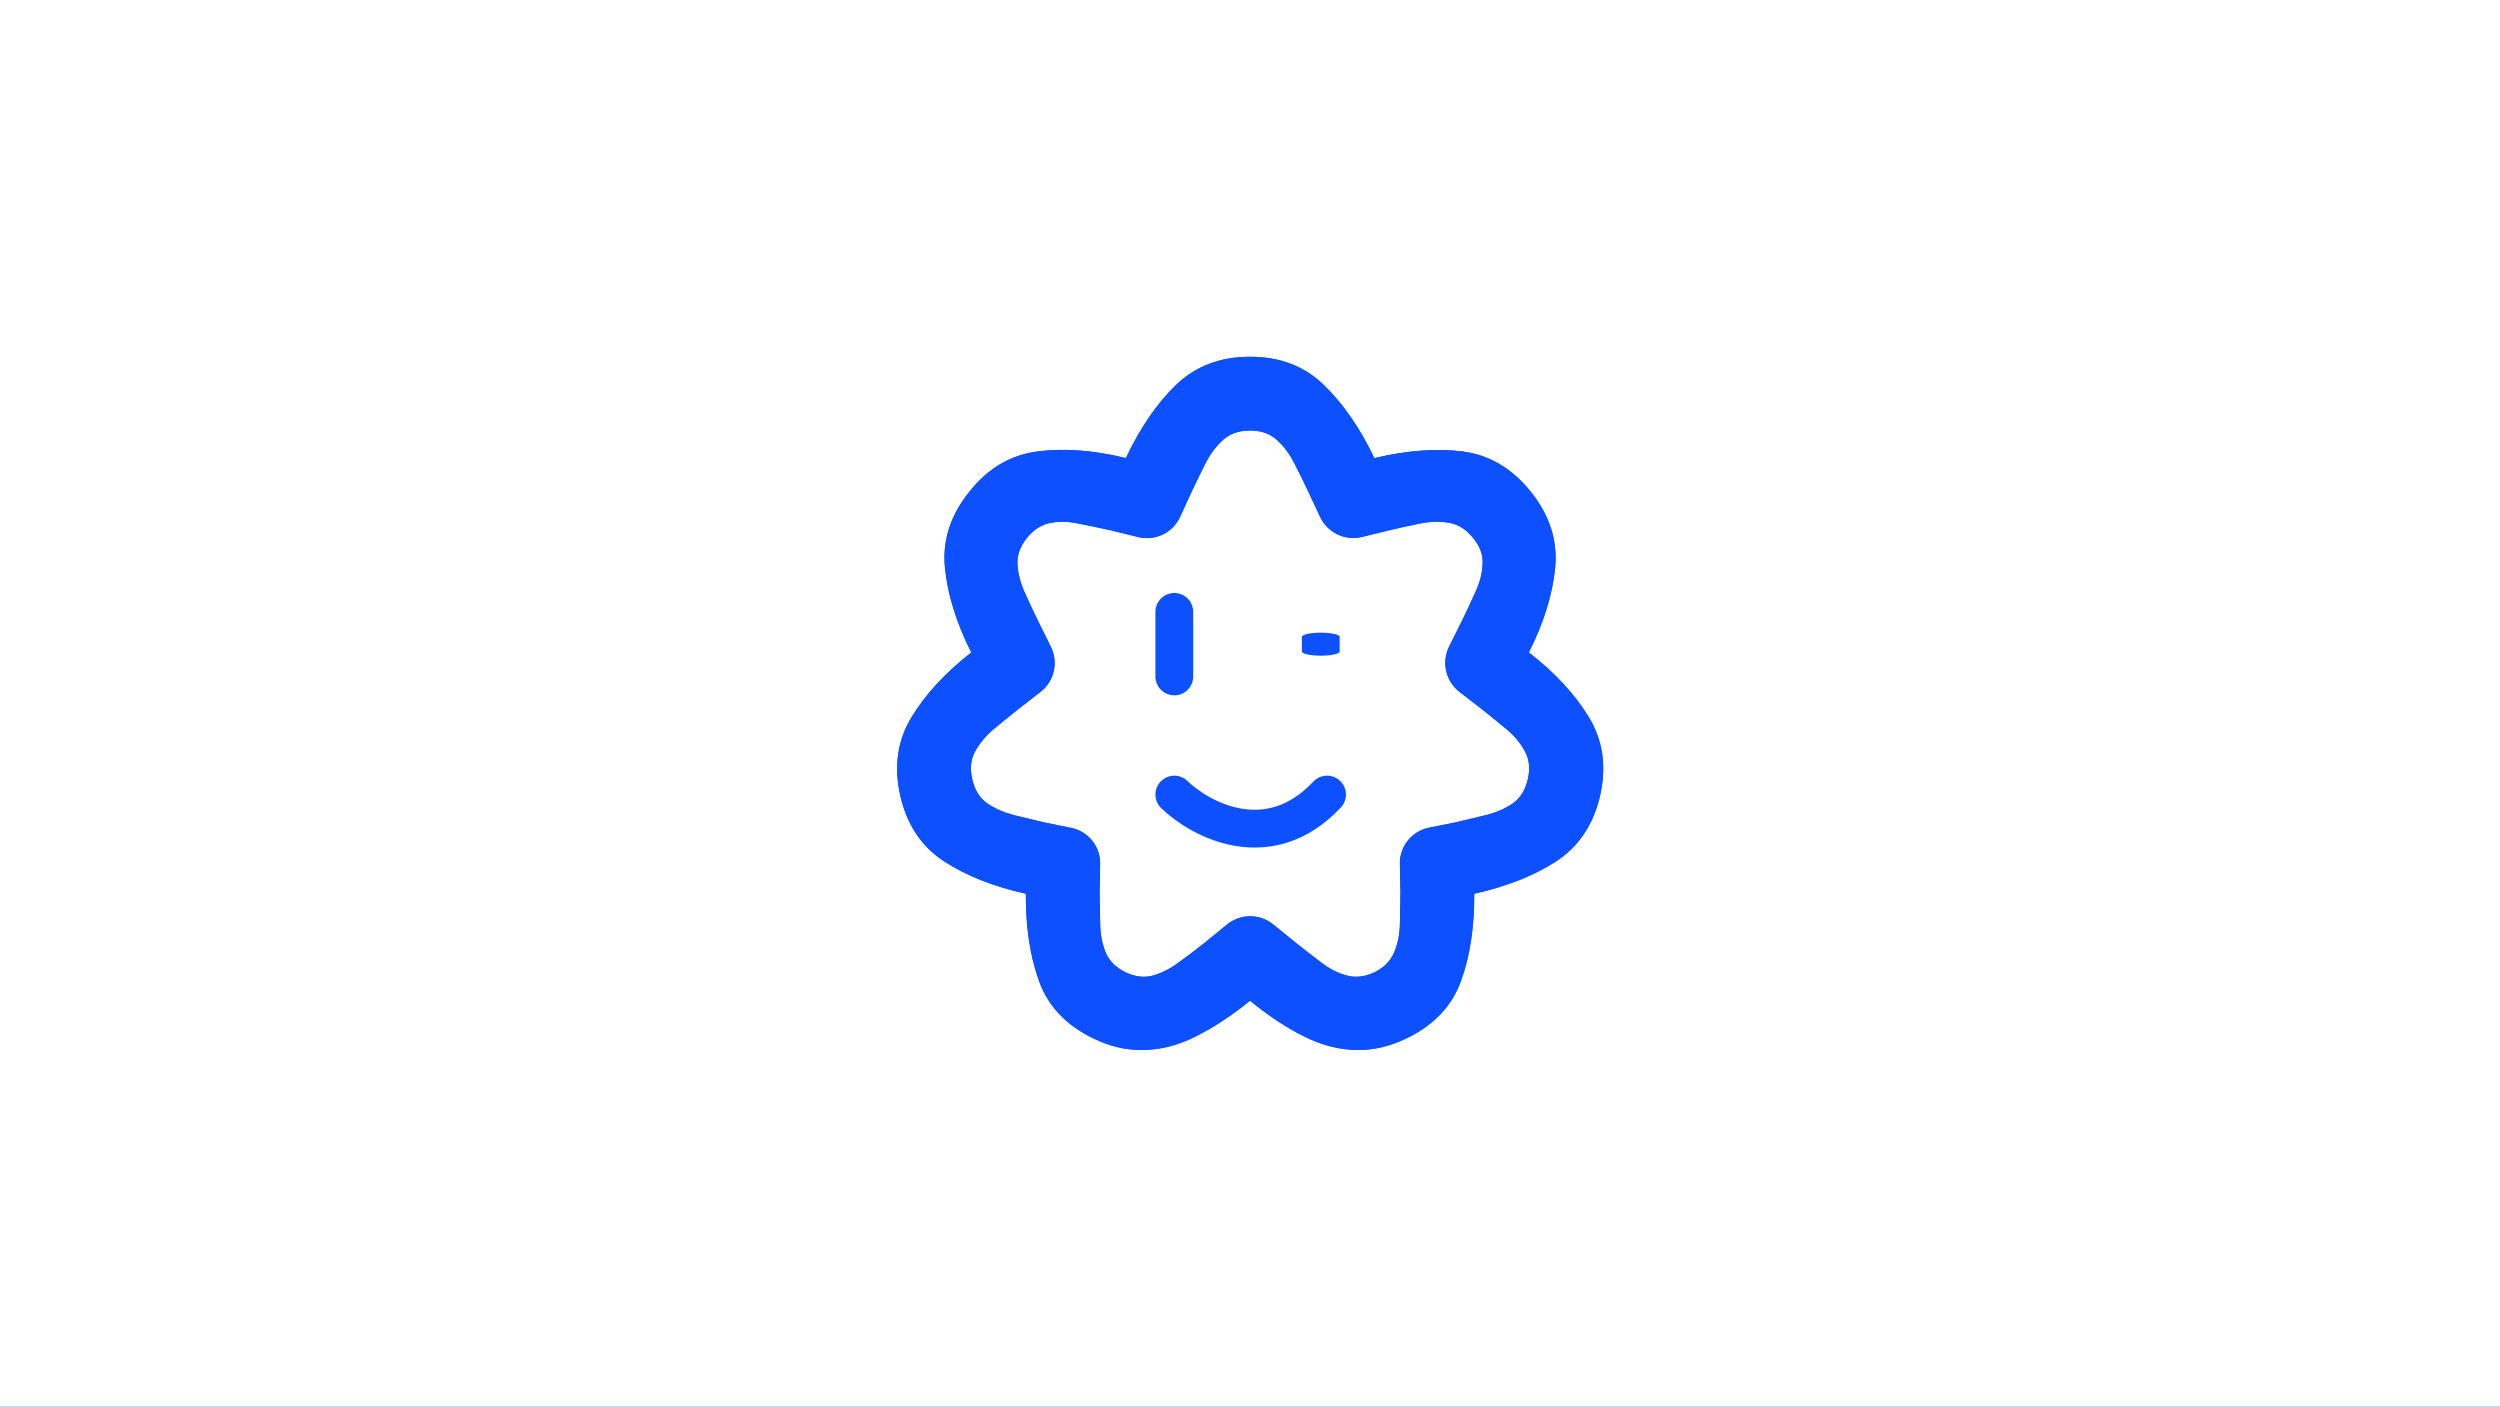
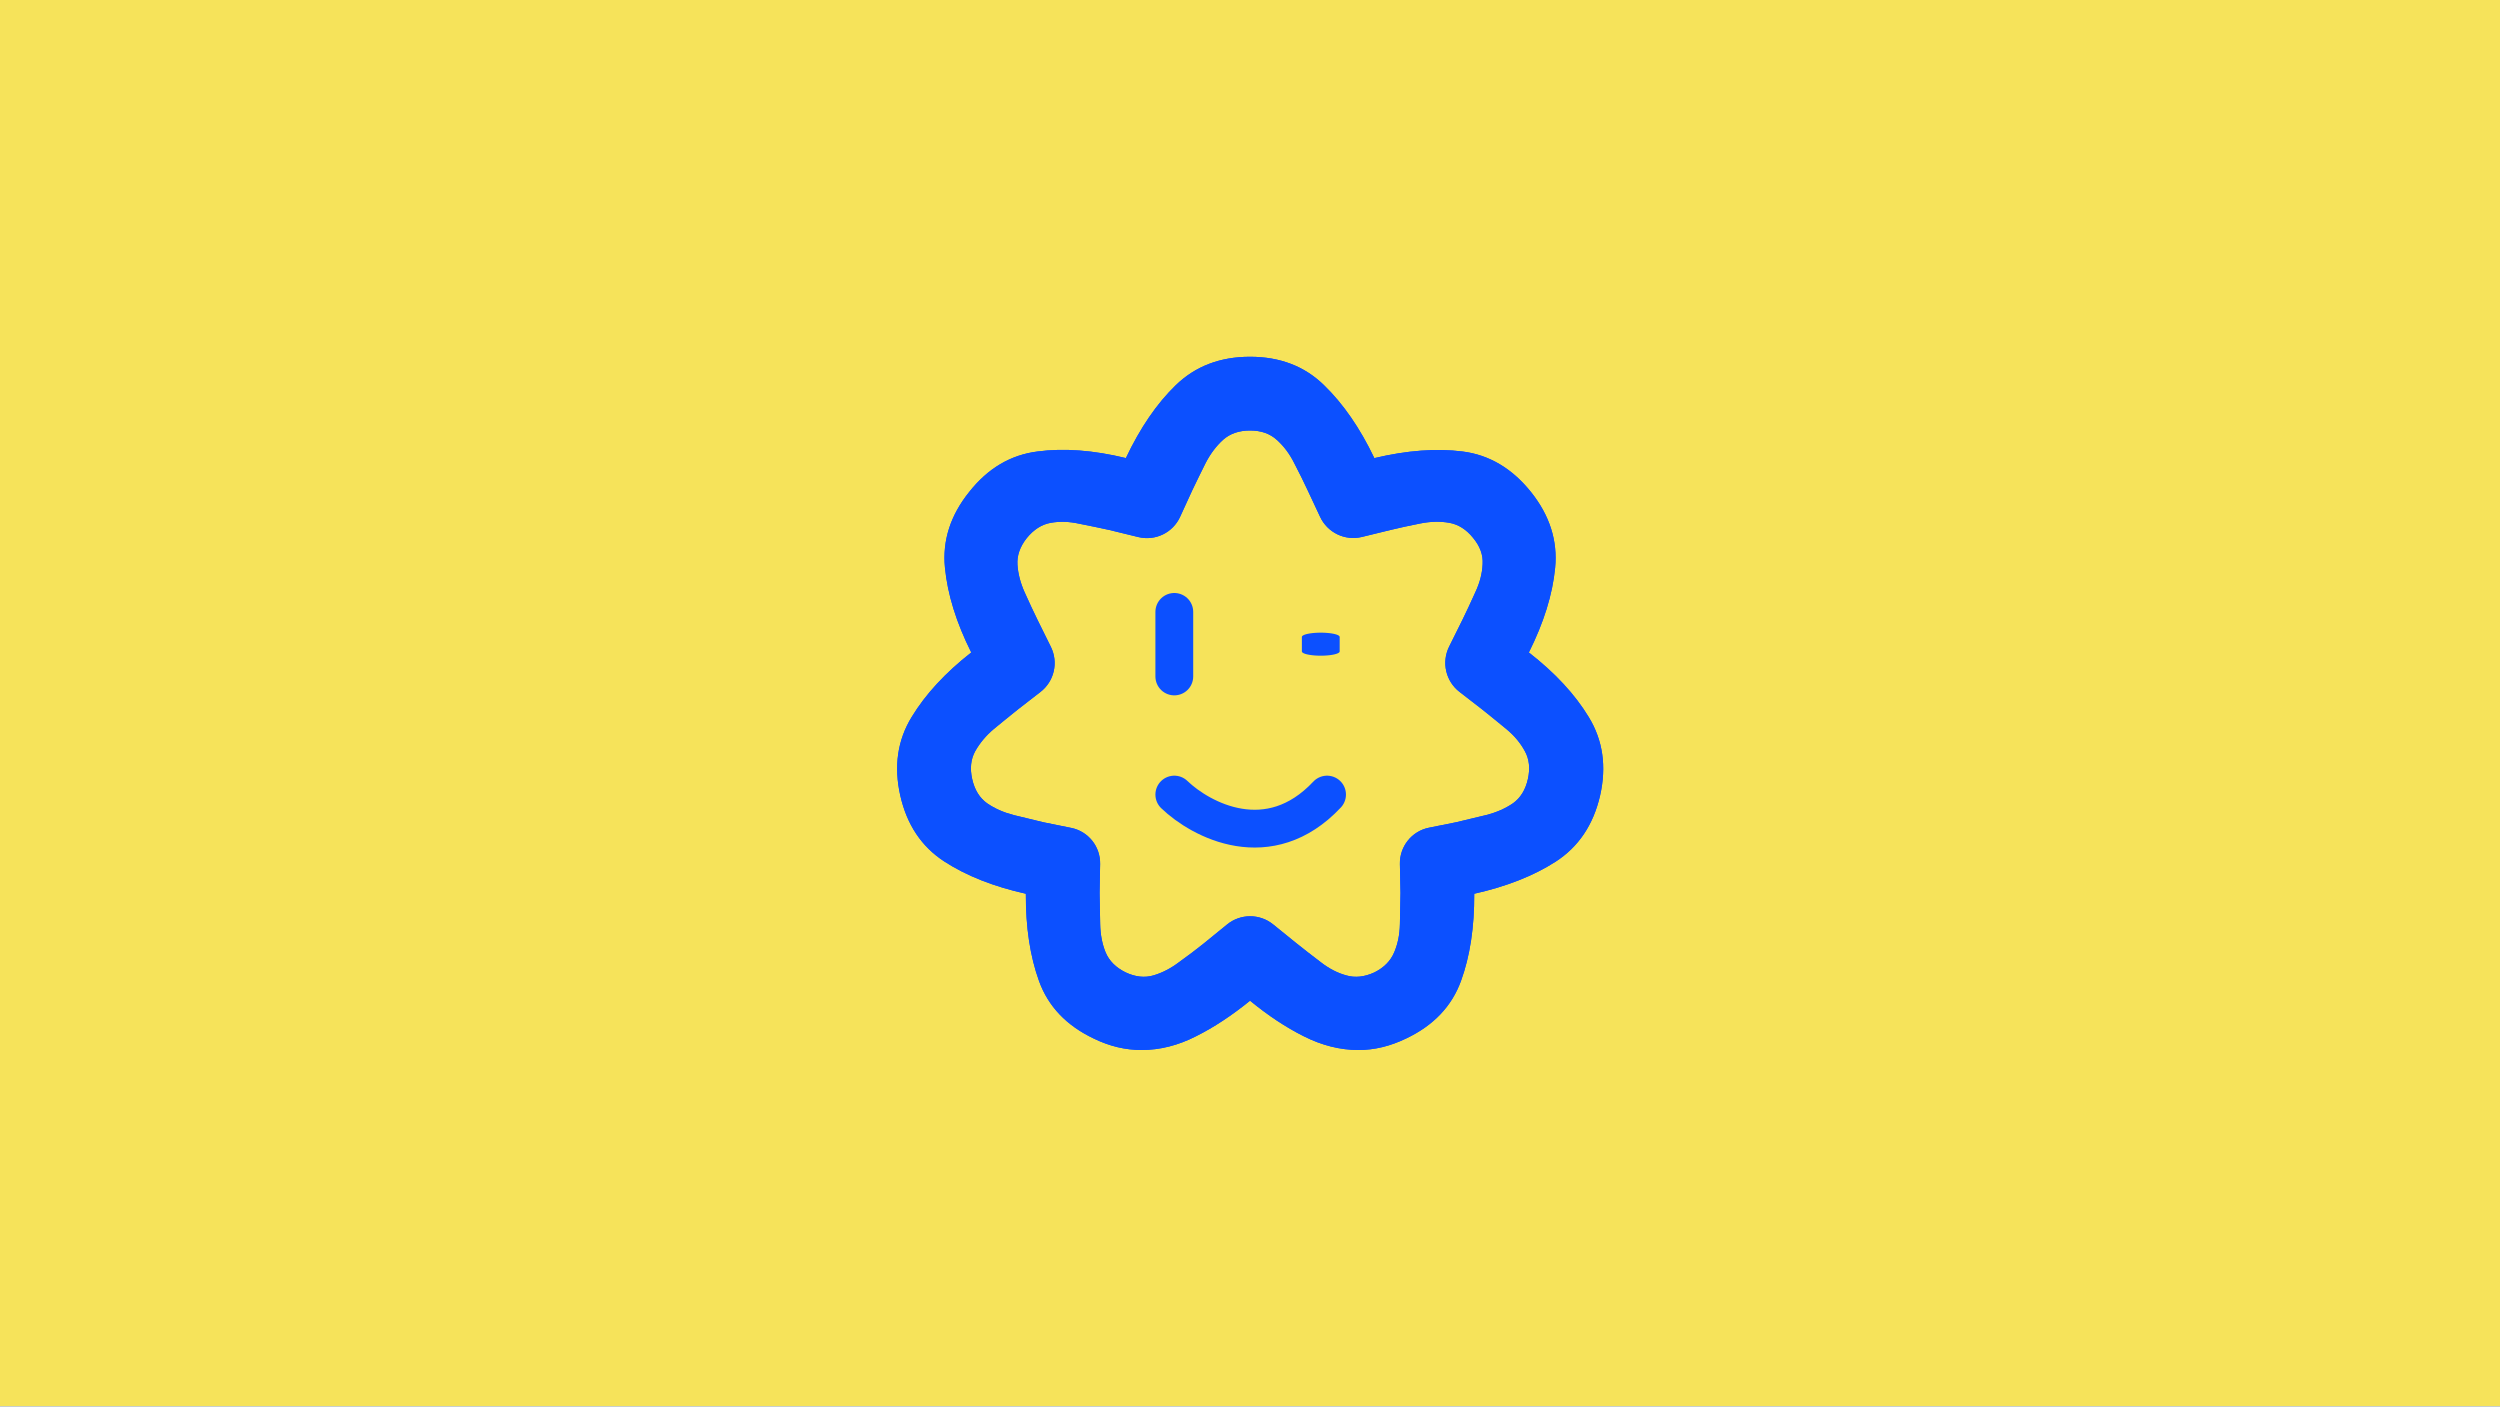
<svg xmlns="http://www.w3.org/2000/svg" width="1920" height="1080">
  <path fill="#0C50FF" d="M-0 -0L1920 0L1920 1080L-0 1080L0 -0Z" />
-   <path fill="white" transform="translate(960 540.5)" d="M-960 -540.5L960 -540.5L960 539.5L-960 539.5L-960 -540.5Z" />
+   <path fill="#F6E35A" transform="translate(960 540.5)" d="M-960 -540.5L960 -540.5L960 539.5L-960 539.5L-960 -540.5Z" />
  <path fill="#0C50FF" transform="matrix(2.41892 0 0 2.41892 960.146 540.204)" d="M-0.048 -110.05C9.468 -110.05 17.303 -107.037 23.456 -101.01C29.535 -95.118 34.858 -87.407 39.42 -77.876C49.782 -80.333 59.116 -81.034 67.419 -79.981C75.92 -78.902 83.184 -74.588 89.211 -67.039C95.11 -59.617 97.648 -51.623 96.823 -43.059C96.011 -34.62 93.227 -25.655 88.472 -16.168C96.761 -9.726 103.098 -2.893 107.481 4.33C111.985 11.688 113.191 20 111.097 29.262C108.94 38.587 104.214 45.596 96.918 50.291C89.926 54.769 81.331 58.151 71.136 60.434C71.186 71.064 69.789 80.275 66.944 88.07C64.025 96.126 58.252 102.216 49.625 106.34C44.55 108.814 39.475 110.051 34.399 110.051C28.563 110.051 22.758 108.592 16.985 105.674C11.369 102.866 5.691 99.106 -0.048 94.394C-5.849 99.106 -11.559 102.865 -17.176 105.674C-22.886 108.592 -28.659 110.051 -34.495 110.051C-39.634 110.051 -44.677 108.846 -49.625 106.435C-58.316 102.312 -64.121 96.222 -67.039 88.165C-69.885 80.308 -71.282 71.064 -71.232 60.434C-81.489 58.148 -90.115 54.736 -97.109 50.197C-104.341 45.502 -109.004 38.523 -111.098 29.262C-113.191 20 -111.986 11.688 -107.482 4.33C-103.098 -2.893 -96.79 -9.726 -88.562 -16.168C-93.313 -25.663 -96.101 -34.658 -96.919 -43.154C-97.744 -51.718 -95.174 -59.712 -89.211 -67.134C-83.311 -74.62 -76.079 -78.902 -67.515 -79.981C-59.161 -81.094 -49.812 -80.395 -39.466 -77.887C-34.916 -87.491 -29.642 -95.2 -23.647 -101.01C-17.43 -107.037 -9.564 -110.05 -0.048 -110.05ZM-0.048 -86.642C-3.537 -86.641 -6.392 -85.658 -8.612 -83.692C-10.769 -81.725 -12.609 -79.283 -14.131 -76.365C-14.871 -74.885 -15.602 -73.405 -16.326 -71.926C-17.029 -70.487 -17.725 -69.049 -18.413 -67.61C-19.675 -64.876 -20.953 -62.088 -22.248 -59.246C-24.555 -54.18 -30.15 -51.48 -35.553 -52.818C-38.645 -53.584 -41.686 -54.328 -44.677 -55.049C-46.179 -55.379 -47.689 -55.701 -49.206 -56.017C-50.891 -56.369 -52.585 -56.713 -54.288 -57.047C-57.46 -57.745 -60.473 -57.84 -63.328 -57.333C-66.183 -56.825 -68.72 -55.208 -70.941 -52.48C-73.098 -49.752 -74.081 -46.929 -73.891 -44.011C-73.7 -41.156 -72.939 -38.238 -71.607 -35.256C-70.91 -33.697 -70.205 -32.156 -69.491 -30.633C-68.839 -29.241 -68.181 -27.864 -67.515 -26.502C-66.131 -23.68 -64.725 -20.836 -63.296 -17.97C-60.83 -13.02 -62.21 -7.012 -66.59 -3.636C-69.034 -1.752 -71.436 0.11 -73.796 1.951C-75.082 2.98 -76.366 4.019 -77.652 5.064C-78.903 6.08 -80.157 7.104 -81.408 8.137C-83.882 10.229 -85.849 12.576 -87.308 15.178C-88.704 17.715 -89.021 20.666 -88.26 24.027C-87.498 27.453 -85.912 30.023 -83.502 31.735C-81.091 33.385 -78.3 34.621 -75.128 35.447C-73.592 35.816 -72.064 36.187 -70.543 36.554C-68.923 36.947 -67.31 37.337 -65.707 37.73C-62.778 38.322 -59.812 38.922 -56.81 39.533C-51.381 40.639 -47.532 45.478 -47.644 51.017C-47.707 54.123 -47.765 57.179 -47.817 60.188C-47.817 60.188 -47.627 70.085 -47.627 70.085C-47.564 73.383 -46.993 76.365 -45.914 79.029C-44.772 81.757 -42.647 83.882 -39.538 85.404C-36.43 86.864 -33.48 87.18 -30.689 86.356C-27.898 85.531 -25.201 84.135 -22.6 82.169C-21.194 81.165 -19.807 80.141 -18.436 79.102C-17.21 78.171 -15.995 77.228 -14.797 76.269C-12.359 74.296 -9.879 72.276 -7.357 70.21C-3.095 66.715 3.045 66.713 7.316 70.198C9.806 72.23 12.268 74.222 14.702 76.174C15.909 77.139 17.125 78.1 18.346 79.052C19.691 80.1 21.046 81.138 22.41 82.169C25.011 84.2 27.707 85.594 30.498 86.356C33.289 87.18 36.271 86.864 39.443 85.404C42.488 83.882 44.581 81.757 45.723 79.029C46.865 76.365 47.468 73.383 47.531 70.085C47.531 70.085 47.722 60.188 47.722 60.188C47.669 57.194 47.605 54.148 47.53 51.045C47.396 45.465 51.267 40.574 56.74 39.472C59.702 38.876 62.596 38.295 65.421 37.73C65.421 37.73 74.937 35.447 74.937 35.447C78.172 34.621 80.995 33.385 83.406 31.735C85.817 30.023 87.403 27.453 88.164 24.027C88.925 20.666 88.608 17.715 87.212 15.178C85.817 12.576 83.85 10.229 81.313 8.137C80.058 7.101 78.8 6.072 77.545 5.052C76.263 4.011 74.982 2.977 73.7 1.951C71.344 0.113 68.941 -1.746 66.49 -3.627C62.068 -7.021 60.682 -13.085 63.184 -18.066C64.624 -20.932 66.035 -23.776 67.419 -26.597C68.07 -27.928 68.713 -29.273 69.351 -30.633C70.079 -32.187 70.8 -33.76 71.511 -35.351C72.907 -38.333 73.668 -41.283 73.795 -44.201C73.985 -47.119 72.97 -49.91 70.75 -52.575C68.593 -55.239 66.087 -56.825 63.232 -57.333C60.378 -57.84 57.333 -57.777 54.097 -57.142C52.403 -56.81 50.714 -56.463 49.037 -56.096C47.513 -55.762 45.996 -55.411 44.486 -55.049C41.544 -54.34 38.552 -53.608 35.511 -52.855C30.102 -51.515 24.506 -54.227 22.172 -59.287C20.882 -62.083 19.597 -64.826 18.318 -67.515C17.624 -68.996 16.916 -70.471 16.191 -71.937C15.457 -73.42 14.706 -74.897 13.94 -76.365C12.481 -79.283 10.642 -81.725 8.421 -83.692C6.264 -85.658 3.441 -86.642 -0.048 -86.642Z" fill-rule="evenodd" />
  <path fill="none" stroke="#0C50FF" stroke-width="12" stroke-linecap="round" stroke-miterlimit="4" transform="matrix(2.41892 0 0 2.41892 960.524 633.936)" d="M-24.25 -9.8C-15.75 -1.633 5.85 9.8 24.25 -9.8" />
  <path fill="none" stroke="#0C50FF" stroke-width="12" stroke-linecap="round" stroke-miterlimit="4" transform="matrix(2.41892 0 0 0.544003 1014.35 494.727)" d="M0 -10.25L0 10.25" />
  <path fill="none" stroke="#0C50FF" stroke-width="12" stroke-linecap="round" stroke-miterlimit="4" transform="matrix(2.41892 0 0 2.41892 901.865 494.727)" d="M3.05176e-05 -10.25L3.05176e-05 10.25" />
  <path fill="#0C50FF" transform="matrix(6.6551 0 0 6.65509 960.146 540.204)" d="M-0.017 -40C3.441 -40 6.289 -38.905 8.526 -36.714C10.735 -34.572 12.67 -31.77 14.328 -28.305C18.095 -29.199 21.487 -29.453 24.505 -29.07C27.595 -28.678 30.235 -27.11 32.425 -24.367C34.57 -21.669 35.492 -18.764 35.192 -15.651C34.897 -12.583 33.885 -9.325 32.157 -5.877C35.17 -3.535 37.473 -1.052 39.066 1.574C40.703 4.248 41.141 7.269 40.38 10.636C39.596 14.025 37.879 16.573 35.227 18.279C32.685 19.907 29.561 21.136 25.856 21.966C25.874 25.829 25.366 29.177 24.332 32.01C23.271 34.939 21.173 37.152 18.037 38.651C16.193 39.55 14.348 40 12.503 40C10.382 40 8.272 39.47 6.174 38.409C4.132 37.388 2.069 36.022 -0.017 34.309C-2.126 36.022 -4.201 37.388 -6.243 38.409C-8.318 39.47 -10.416 40 -12.538 40C-14.405 40 -16.239 39.562 -18.037 38.686C-21.196 37.187 -23.306 34.973 -24.367 32.045C-25.401 29.189 -25.909 25.83 -25.89 21.966C-29.619 21.135 -32.754 19.895 -35.296 18.245C-37.925 16.538 -39.62 14.002 -40.38 10.636C-41.141 7.269 -40.703 4.248 -39.066 1.574C-37.473 -1.052 -35.18 -3.535 -32.189 -5.877C-33.916 -9.328 -34.93 -12.597 -35.227 -15.685C-35.527 -18.798 -34.593 -21.703 -32.425 -24.401C-30.281 -27.122 -27.652 -28.678 -24.54 -29.07C-21.503 -29.475 -18.105 -29.221 -14.345 -28.31C-12.691 -31.8 -10.774 -34.602 -8.595 -36.714C-6.335 -38.905 -3.476 -40 -0.017 -40ZM-0.017 -31.492C-1.286 -31.492 -2.323 -31.134 -3.13 -30.419C-3.914 -29.705 -4.583 -28.817 -5.136 -27.756C-5.405 -27.219 -5.671 -26.68 -5.934 -26.143C-6.189 -25.62 -6.443 -25.097 -6.693 -24.574C-7.151 -23.581 -7.616 -22.567 -8.086 -21.534C-8.925 -19.693 -10.959 -18.711 -12.922 -19.198C-14.046 -19.476 -15.152 -19.747 -16.239 -20.009C-16.785 -20.129 -17.333 -20.246 -17.885 -20.361C-18.497 -20.488 -19.113 -20.614 -19.732 -20.735C-20.885 -20.989 -21.98 -21.023 -23.018 -20.839C-24.055 -20.654 -24.978 -20.066 -25.785 -19.075C-26.569 -18.083 -26.926 -17.057 -26.857 -15.996C-26.788 -14.959 -26.511 -13.898 -26.027 -12.815C-25.774 -12.248 -25.517 -11.688 -25.258 -11.134C-25.021 -10.628 -24.782 -10.128 -24.54 -9.633C-24.036 -8.607 -23.525 -7.573 -23.006 -6.531C-22.11 -4.732 -22.611 -2.549 -24.203 -1.322C-25.092 -0.637 -25.965 0.04 -26.822 0.709C-27.29 1.083 -27.757 1.46 -28.224 1.84C-28.679 2.21 -29.134 2.582 -29.589 2.957C-30.488 3.718 -31.203 4.571 -31.734 5.517C-32.241 6.439 -32.356 7.511 -32.08 8.733C-31.803 9.978 -31.226 10.912 -30.35 11.535C-29.474 12.134 -28.459 12.584 -27.306 12.884C-26.748 13.018 -26.193 13.153 -25.64 13.287C-25.051 13.429 -24.465 13.571 -23.882 13.714C-22.818 13.929 -21.74 14.147 -20.648 14.369C-18.675 14.771 -17.276 16.53 -17.317 18.543C-17.34 19.672 -17.361 20.783 -17.38 21.876C-17.38 21.876 -17.311 25.473 -17.311 25.473C-17.288 26.672 -17.08 27.756 -16.688 28.725C-16.273 29.716 -15.501 30.488 -14.371 31.042C-13.241 31.572 -12.169 31.688 -11.154 31.388C-10.14 31.088 -9.16 30.581 -8.214 29.866C-7.703 29.501 -7.199 29.129 -6.701 28.751C-6.255 28.413 -5.814 28.07 -5.378 27.722C-4.492 27.005 -3.591 26.27 -2.674 25.519C-1.125 24.249 1.107 24.248 2.659 25.515C3.564 26.253 4.459 26.977 5.344 27.687C5.782 28.038 6.224 28.387 6.668 28.733C7.157 29.114 7.65 29.491 8.145 29.866C9.091 30.604 10.071 31.111 11.085 31.388C12.1 31.688 13.184 31.572 14.336 31.042C15.443 30.488 16.204 29.716 16.619 28.725C17.034 27.756 17.253 26.672 17.276 25.473C17.276 25.473 17.346 21.876 17.346 21.876C17.326 20.788 17.303 19.681 17.276 18.553C17.227 16.525 18.634 14.747 20.623 14.347C21.7 14.13 22.752 13.919 23.779 13.714C23.779 13.714 27.237 12.884 27.237 12.884C28.413 12.584 29.439 12.134 30.316 11.535C31.192 10.912 31.768 9.978 32.045 8.733C32.322 7.511 32.206 6.439 31.699 5.517C31.192 4.571 30.477 3.718 29.555 2.957C29.099 2.581 28.642 2.207 28.186 1.836C27.72 1.458 27.254 1.082 26.788 0.709C25.931 0.041 25.058 -0.635 24.167 -1.319C22.56 -2.552 22.056 -4.756 22.966 -6.566C23.489 -7.608 24.002 -8.642 24.505 -9.667C24.742 -10.151 24.975 -10.64 25.207 -11.134C25.472 -11.699 25.734 -12.271 25.992 -12.849C26.5 -13.933 26.776 -15.005 26.822 -16.066C26.892 -17.126 26.523 -18.141 25.715 -19.109C24.932 -20.078 24.021 -20.654 22.983 -20.839C21.946 -21.023 20.839 -21 19.663 -20.77C19.047 -20.649 18.433 -20.523 17.824 -20.389C17.27 -20.268 16.718 -20.14 16.169 -20.009C15.1 -19.751 14.013 -19.485 12.907 -19.211C10.941 -18.724 8.907 -19.71 8.059 -21.549C7.59 -22.565 7.123 -23.562 6.658 -24.54C6.406 -25.078 6.148 -25.614 5.885 -26.147C5.618 -26.686 5.345 -27.223 5.067 -27.756C4.537 -28.817 3.868 -29.705 3.061 -30.419C2.277 -31.134 1.251 -31.492 -0.017 -31.492Z" fill-rule="evenodd" />
</svg>
